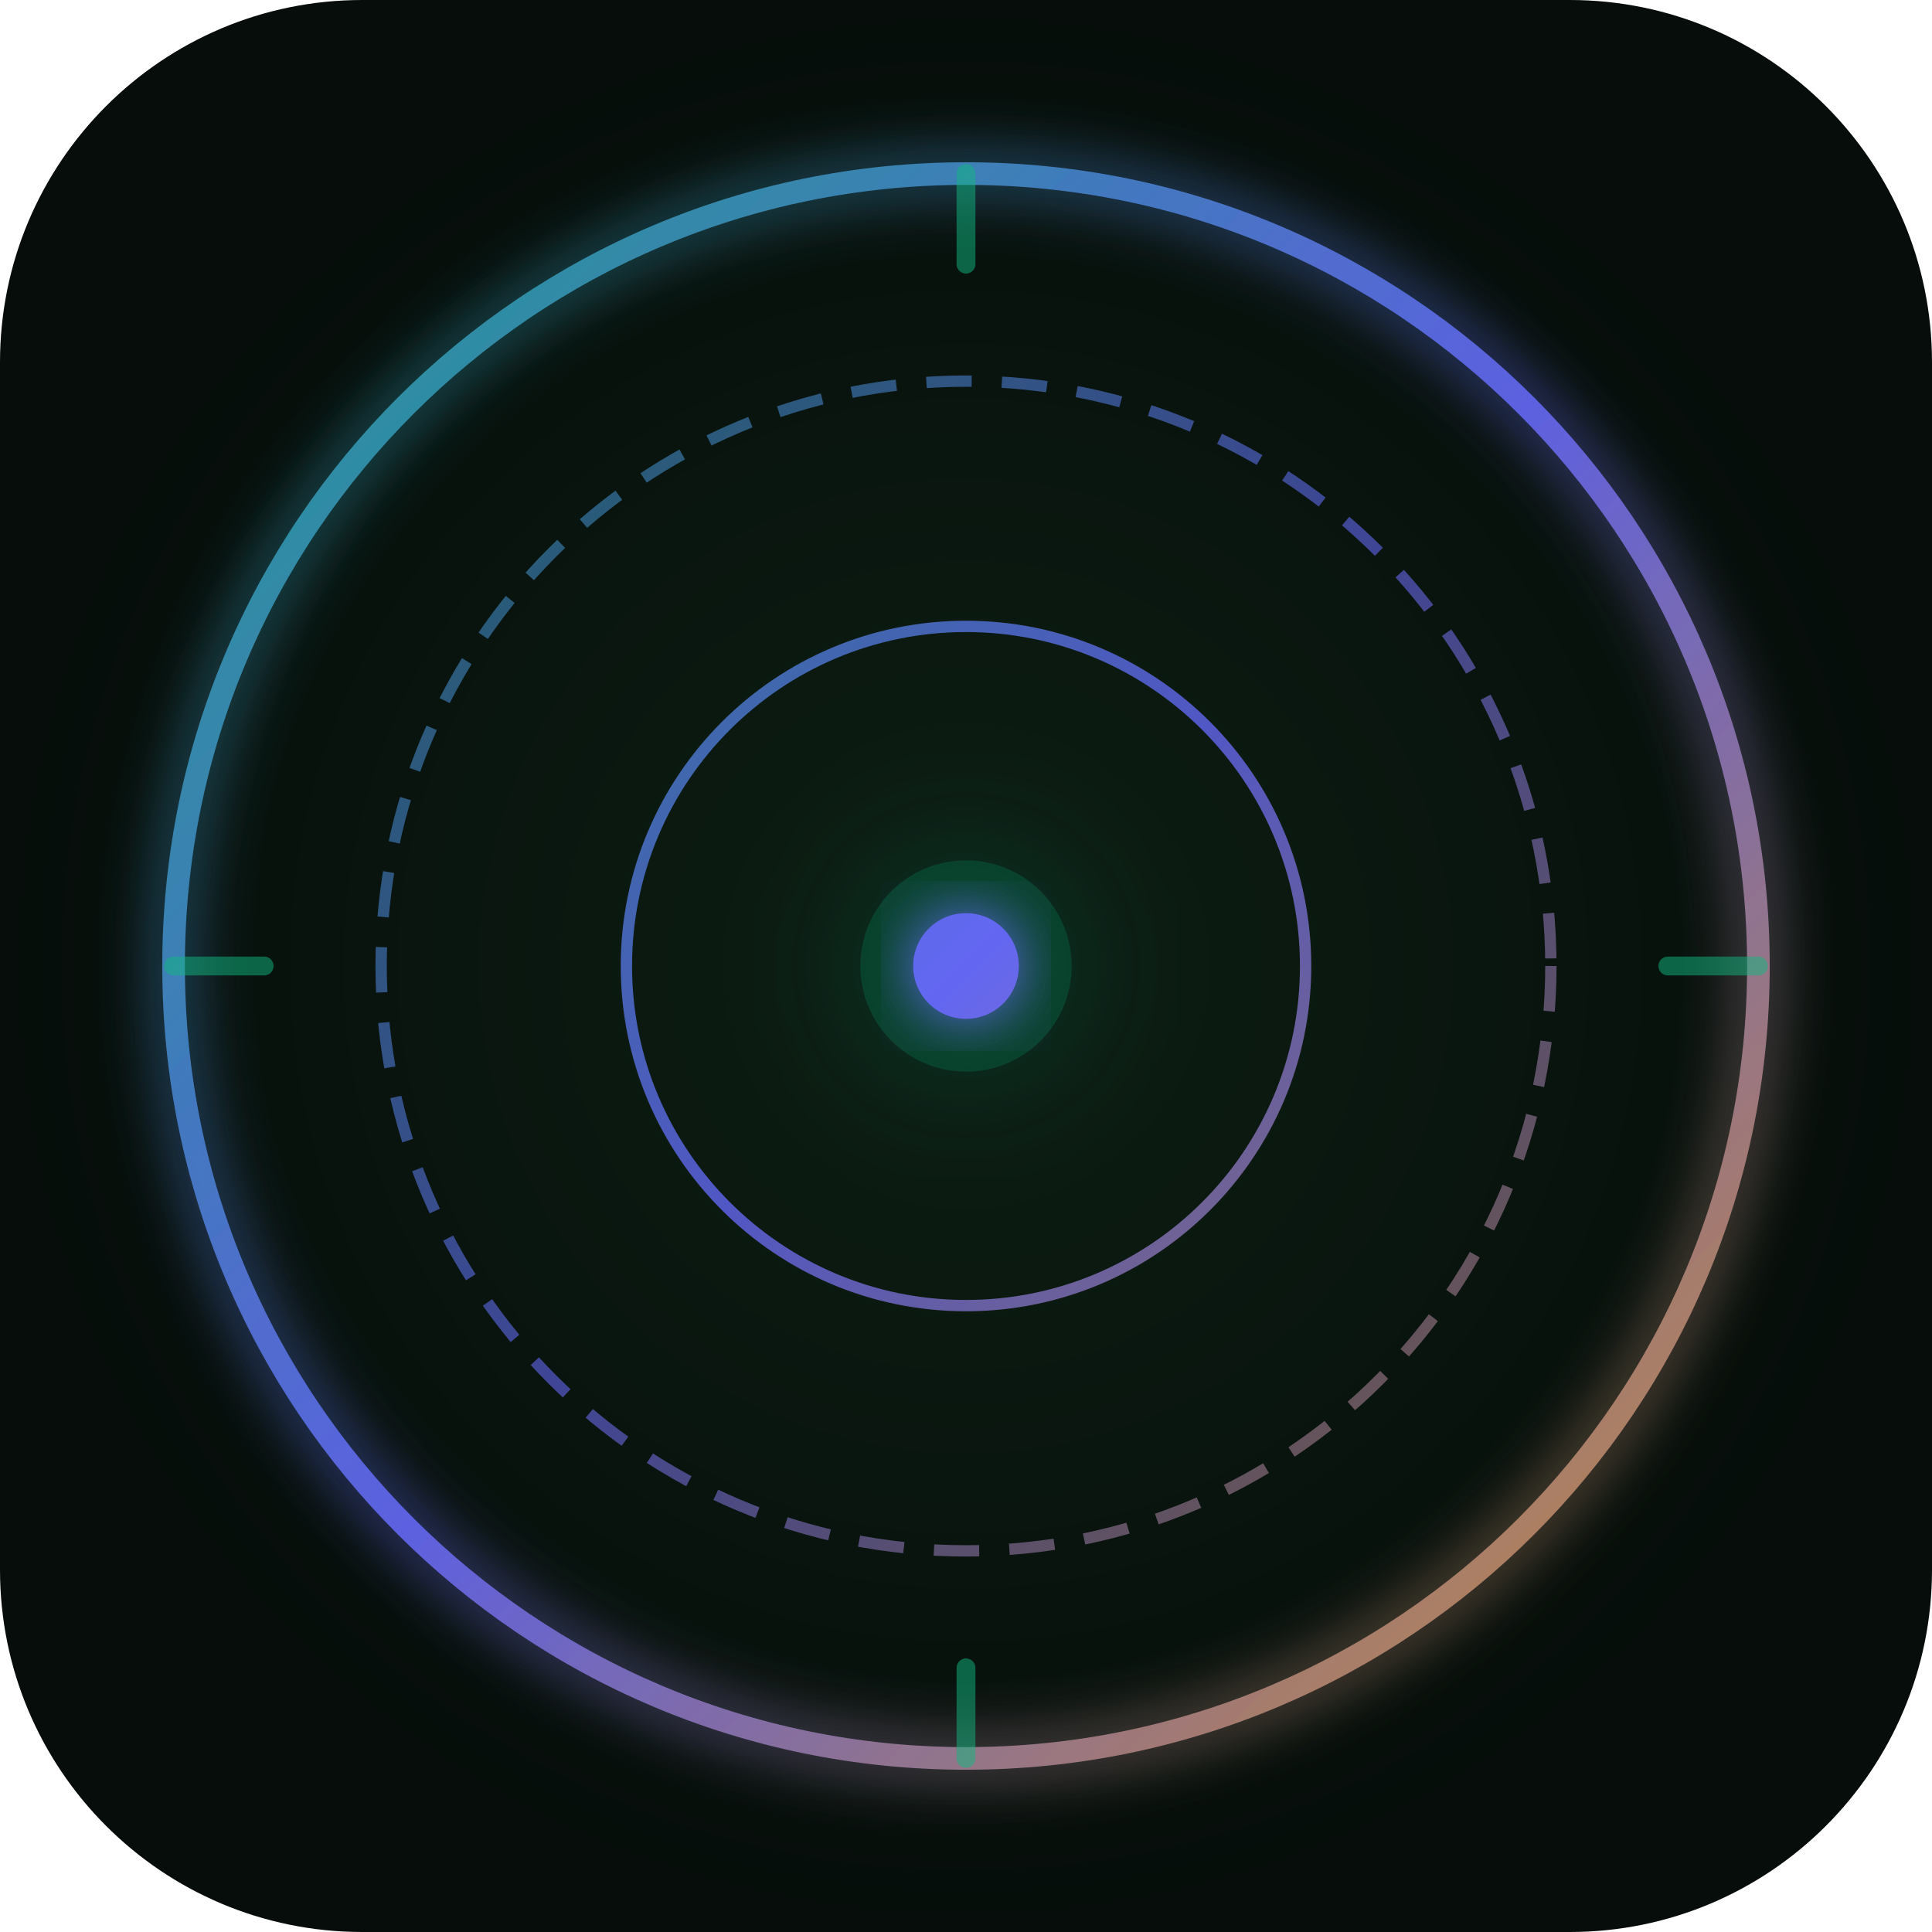
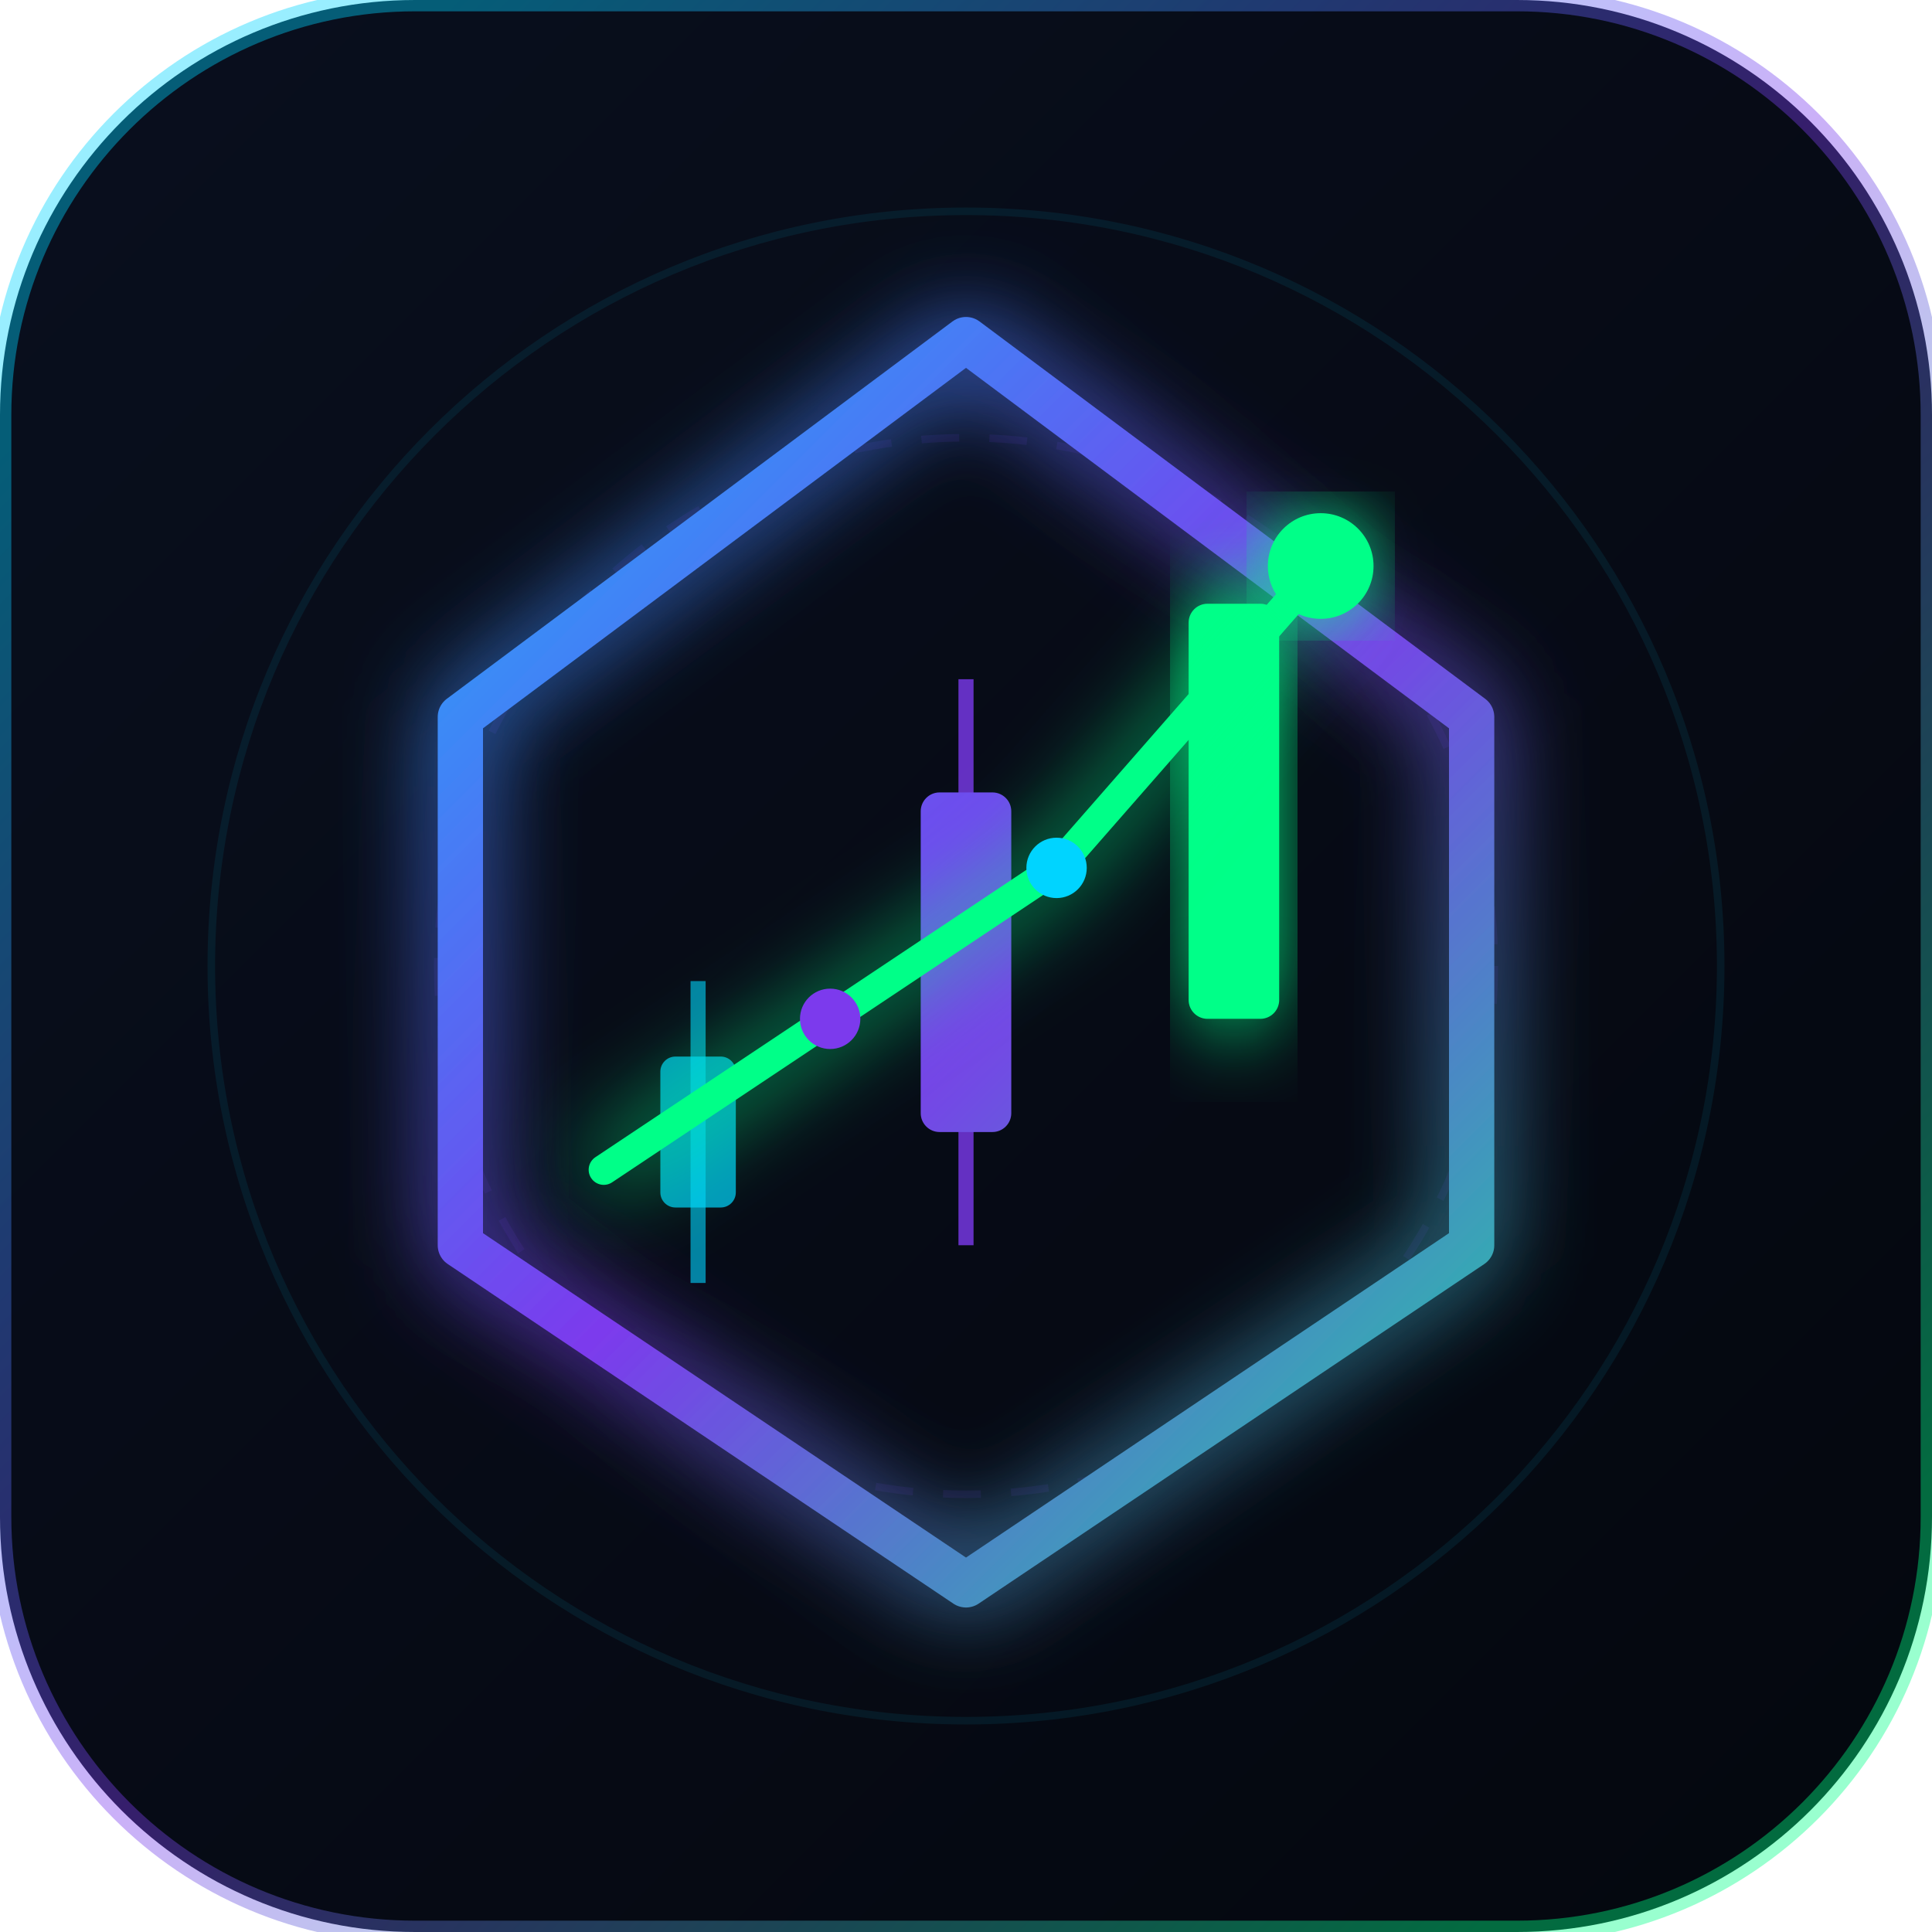
<svg xmlns="http://www.w3.org/2000/svg" viewBox="0 0 512 512" fill="none">
  <defs>
-     <radialGradient id="bg" cx="50%" cy="50%" r="50%">
-       <stop offset="0%" stop-color="#0d1f14" />
-       <stop offset="100%" stop-color="#060d0a" />
-     </radialGradient>
-     <linearGradient id="g1" x1="0" y1="0" x2="512" y2="512" gradientUnits="userSpaceOnUse">
-       <stop offset="0%" stop-color="#10b981" />
-       <stop offset="50%" stop-color="#6366f1" />
-       <stop offset="100%" stop-color="#f59e0b" />
+     <linearGradient id="bgGrad" x1="0" y1="0" x2="512" y2="512" gradientUnits="userSpaceOnUse">
+       <stop offset="0%" stop-color="#090f1e" />
+       <stop offset="100%" stop-color="#04070e" />
    </linearGradient>
-     <filter id="glow" x="-30%" y="-30%" width="160%" height="160%">
-       <feGaussianBlur in="SourceGraphic" stdDeviation="8" result="blur" />
-       <feMerge>
-         <feMergeNode in="blur" />
-         <feMergeNode in="SourceGraphic" />
-       </feMerge>
-     </filter>
-     <filter id="softglow" x="-50%" y="-50%" width="200%" height="200%">
-       <feGaussianBlur in="SourceGraphic" stdDeviation="18" result="blur" />
+     <linearGradient id="primaryGrad" x1="60" y1="60" x2="452" y2="452" gradientUnits="userSpaceOnUse">
+       <stop offset="0%" stop-color="#00d4ff" />
+       <stop offset="50%" stop-color="#7c3aed" />
+       <stop offset="100%" stop-color="#00ff88" />
+     </linearGradient>
+     <filter id="glow" x="-20%" y="-20%" width="140%" height="140%">
+       <feGaussianBlur in="SourceGraphic" stdDeviation="12" result="blur" />
      <feMerge>
        <feMergeNode in="blur" />
        <feMergeNode in="SourceGraphic" />
      </feMerge>
    </filter>
  </defs>
-   <rect width="512" height="512" rx="96" fill="url(#bg)" />
-   <circle cx="256" cy="256" r="210" stroke="url(#g1)" stroke-width="6" stroke-opacity="0.9" filter="url(#glow)" />
-   <circle cx="256" cy="256" r="155" stroke="url(#g1)" stroke-width="3" stroke-opacity="0.6" stroke-dasharray="12 8" />
-   <circle cx="256" cy="256" r="90" stroke="url(#g1)" stroke-width="3" stroke-opacity="0.8" />
-   <circle cx="256" cy="256" r="28" fill="#10b981" fill-opacity="0.18" filter="url(#softglow)" />
-   <circle cx="256" cy="256" r="14" fill="url(#g1)" filter="url(#glow)" />
-   <line x1="256" y1="32" x2="256" y2="150" stroke="url(#g1)" stroke-width="7" stroke-linecap="round" filter="url(#glow)" />
-   <line x1="256" y1="362" x2="256" y2="480" stroke="url(#g1)" stroke-width="7" stroke-linecap="round" filter="url(#glow)" />
-   <line x1="32" y1="256" x2="150" y2="256" stroke="url(#g1)" stroke-width="7" stroke-linecap="round" filter="url(#glow)" />
-   <line x1="362" y1="256" x2="480" y2="256" stroke="url(#g1)" stroke-width="7" stroke-linecap="round" filter="url(#glow)" />
-   <line x1="256" y1="46" x2="256" y2="70" stroke="#10b981" stroke-width="5" stroke-linecap="round" stroke-opacity="0.5" />
-   <line x1="256" y1="442" x2="256" y2="466" stroke="#10b981" stroke-width="5" stroke-linecap="round" stroke-opacity="0.5" />
-   <line x1="46" y1="256" x2="70" y2="256" stroke="#10b981" stroke-width="5" stroke-linecap="round" stroke-opacity="0.5" />
-   <line x1="442" y1="256" x2="466" y2="256" stroke="#10b981" stroke-width="5" stroke-linecap="round" stroke-opacity="0.5" />
+   <rect width="512" height="512" rx="110" fill="url(#bgGrad)" stroke="url(#primaryGrad)" stroke-width="6" stroke-opacity="0.4" />
+   <circle cx="256" cy="256" r="200" stroke="#00d4ff" stroke-opacity="0.08" stroke-width="2" />
+   <circle cx="256" cy="256" r="140" stroke="#7c3aed" stroke-opacity="0.1" stroke-width="2" stroke-dasharray="10 8" />
+   <path d="M 256 90 L 390 190 L 390 330 L 256 420 L 122 330 L 122 190 Z" fill="none" stroke="url(#primaryGrad)" stroke-width="12" stroke-linejoin="round" filter="url(#glow)" />
+   <line x1="185" y1="260" x2="185" y2="340" stroke="#00d4ff" stroke-width="4" opacity="0.6" />
+   <rect x="175" y="280" width="20" height="40" rx="4" fill="#00d4ff" opacity="0.7" />
+   <line x1="256" y1="180" x2="256" y2="330" stroke="#7c3aed" stroke-width="4" opacity="0.8" />
+   <rect x="244" y="210" width="24" height="90" rx="5" fill="url(#primaryGrad)" />
+   <line x1="327" y1="140" x2="327" y2="300" stroke="#00ff88" stroke-width="4" filter="url(#glow)" />
+   <rect x="315" y="160" width="24" height="110" rx="5" fill="#00ff88" filter="url(#glow)" />
+   <path d="M 160 310 L 220 270 L 280 230 L 350 150" fill="none" stroke="#00ff88" stroke-width="8" stroke-linecap="round" stroke-linejoin="round" filter="url(#glow)" />
+   <circle cx="350" cy="150" r="14" fill="#00ff88" filter="url(#glow)" />
+   <circle cx="280" cy="230" r="8" fill="#00d4ff" />
+   <circle cx="220" cy="270" r="8" fill="#7c3aed" />
</svg>
